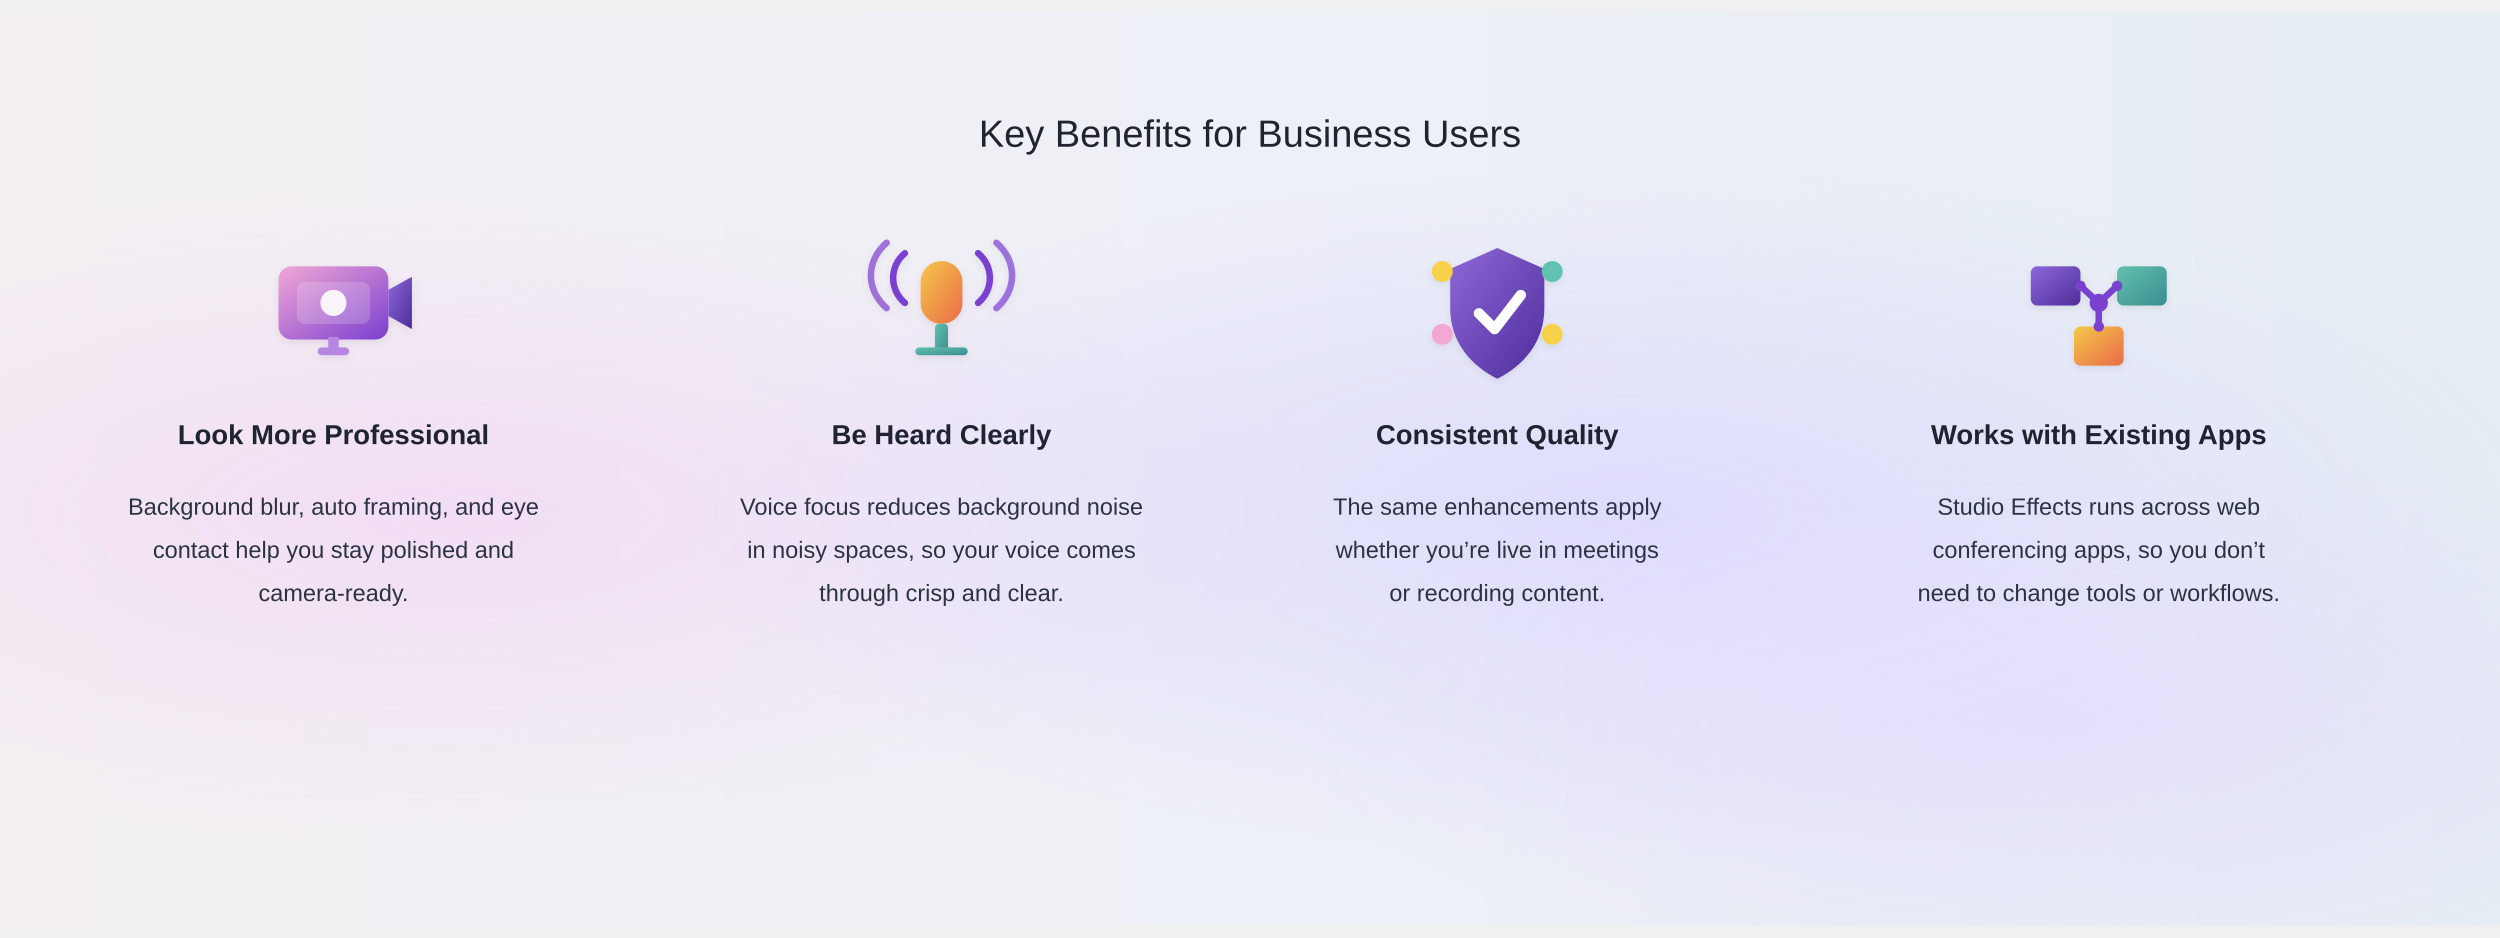
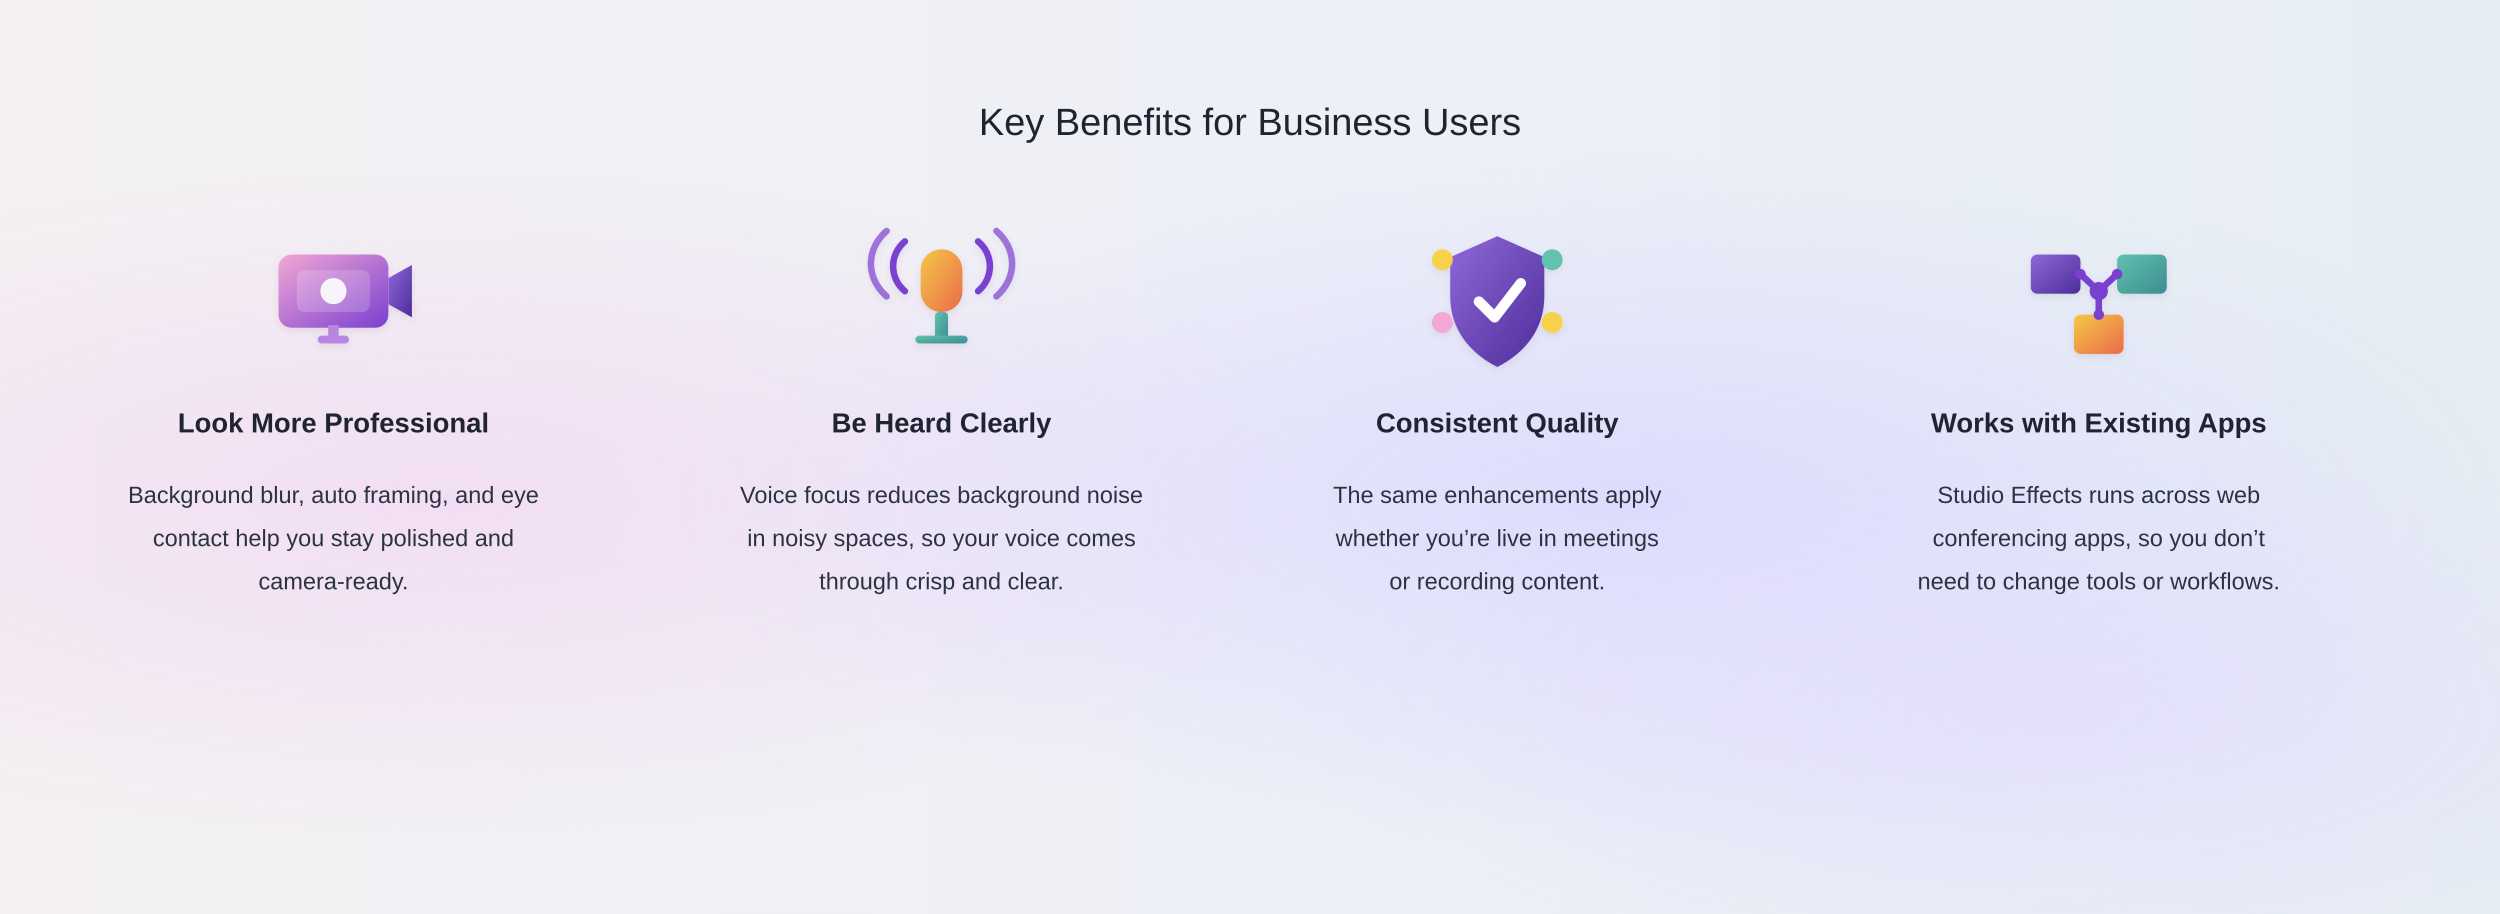
- <svg xmlns="http://www.w3.org/2000/svg" width="800" height="300" viewBox="0 0 1778 650" role="img" aria-labelledby="title desc">
+ <svg xmlns="http://www.w3.org/2000/svg" viewBox="0 0 1778 650" role="img" aria-labelledby="title desc">
  <defs>
    <linearGradient id="panelGrad" x1="0%" y1="50%" x2="100%" y2="50%">
      <stop offset="0%" stop-color="#F4F0F2" />
      <stop offset="50%" stop-color="#EEF0F7" />
      <stop offset="100%" stop-color="#E6EEF3" />
    </linearGradient>
    <radialGradient id="softGlow1" cx="18%" cy="55%" r="36%">
      <stop offset="0%" stop-color="#F2D8F4" stop-opacity="0.75" />
      <stop offset="100%" stop-color="#F2D8F4" stop-opacity="0" />
    </radialGradient>
    <radialGradient id="softGlow2" cx="65%" cy="55%" r="38%">
      <stop offset="0%" stop-color="#DAD7FF" stop-opacity="0.8" />
      <stop offset="100%" stop-color="#DAD7FF" stop-opacity="0" />
    </radialGradient>
    <radialGradient id="softGlow3" cx="82%" cy="78%" r="30%">
      <stop offset="0%" stop-color="#E2DBFF" stop-opacity="0.7" />
      <stop offset="100%" stop-color="#E2DBFF" stop-opacity="0" />
    </radialGradient>
    <linearGradient id="iconPink" x1="0" y1="0" x2="1" y2="1">
      <stop offset="0%" stop-color="#F2A7D5" />
      <stop offset="100%" stop-color="#7A3FD0" />
    </linearGradient>
    <linearGradient id="iconOrange" x1="0" y1="0" x2="1" y2="1">
      <stop offset="0%" stop-color="#F5C84B" />
      <stop offset="100%" stop-color="#EA6B47" />
    </linearGradient>
    <linearGradient id="iconTeal" x1="0" y1="0" x2="1" y2="1">
      <stop offset="0%" stop-color="#61C2AF" />
      <stop offset="100%" stop-color="#3C8C90" />
    </linearGradient>
    <linearGradient id="iconPurple" x1="0" y1="0" x2="1" y2="1">
      <stop offset="0%" stop-color="#8F68D9" />
      <stop offset="100%" stop-color="#4D2D9A" />
    </linearGradient>
    <pattern id="gridPurple" width="8" height="8" patternUnits="userSpaceOnUse">
      <rect width="8" height="8" fill="#6F50C2" opacity="0.18" />
      <path d="M8 0H0V8" fill="none" stroke="#4E319D" stroke-width="0.6" opacity="0.5" />
    </pattern>
    <filter id="shadow" x="-20%" y="-20%" width="140%" height="140%">
      <feDropShadow dx="0" dy="2" stdDeviation="3" flood-color="#000000" flood-opacity="0.08" />
    </filter>
  </defs>
  <style>
    .title { font-family: 'Segoe UI', Arial, sans-serif; font-size: 27px; font-weight: 400; fill: #1F2430; }
    .heading { font-family: 'Segoe UI', Arial, sans-serif; font-size: 21px; font-weight: 600; fill: #1F2430; }
    .body { font-family: 'Segoe UI', Arial, sans-serif; font-size: 18px; font-weight: 400; fill: #2C3340; }
  </style>
  <rect x="0" y="0" width="1778" height="650" fill="url(#panelGrad)" />
  <rect x="0" y="0" width="1778" height="650" fill="url(#softGlow1)" />
  <rect x="0" y="0" width="1778" height="650" fill="url(#softGlow2)" />
  <rect x="0" y="0" width="1778" height="650" fill="url(#softGlow3)" />
  <text x="889" y="96" text-anchor="middle" class="title">Key Benefits for Business Users</text>
  <g transform="translate(0,-18) scale(0.93)">
    <g transform="translate(255, 242)" filter="url(#shadow)">
      <rect x="-42" y="-28" width="84" height="56" rx="10" fill="url(#iconPink)" />
      <rect x="-28" y="-16" width="56" height="32" rx="6" fill="#FFFFFF" opacity="0.18" />
      <circle cx="0" cy="0" r="10" fill="#FFFFFF" opacity="0.9" />
      <path d="M42 -10 L60 -20 V20 L42 10 Z" fill="url(#iconPurple)" />
      <rect x="-12" y="34" width="24" height="6" rx="3" fill="#B786E3" />
      <rect x="-4" y="26" width="8" height="10" fill="#B786E3" />
    </g>
    <g transform="translate(720, 242)" filter="url(#shadow)">
      <rect x="-16" y="-32" width="32" height="48" rx="16" fill="url(#iconOrange)" />
      <rect x="-5" y="16" width="10" height="22" rx="3" fill="url(#iconTeal)" />
      <rect x="-20" y="34" width="40" height="6" rx="3" fill="url(#iconTeal)" />
      <path d="M-28 0 C-40 -10 -40 -28 -28 -38" fill="none" stroke="#7A3FD0" stroke-width="5" stroke-linecap="round" />
      <path d="M-42 4 C-58 -10 -58 -32 -42 -46" fill="none" stroke="#7A3FD0" stroke-width="5" stroke-linecap="round" opacity="0.7" />
      <path d="M28 0 C40 -10 40 -28 28 -38" fill="none" stroke="#7A3FD0" stroke-width="5" stroke-linecap="round" />
      <path d="M42 4 C58 -10 58 -32 42 -46" fill="none" stroke="#7A3FD0" stroke-width="5" stroke-linecap="round" opacity="0.7" />
    </g>
    <g transform="translate(1145, 242)" filter="url(#shadow)">
      <path d="M0 -42 L36 -26 V4 C36 30 20 48 0 58 C-20 48 -36 30 -36 4 V-26 Z" fill="url(#iconPurple)" />
      <path d="M-14 8 L-2 20 L18 -6" fill="none" stroke="#FFFFFF" stroke-width="8" stroke-linecap="round" stroke-linejoin="round" />
      <circle cx="-42" cy="-24" r="8" fill="#F6D14A" />
      <circle cx="42" cy="-24" r="8" fill="#61C2AF" />
      <circle cx="-42" cy="24" r="8" fill="#F2A7D5" />
      <circle cx="42" cy="24" r="8" fill="#F6D14A" />
    </g>
    <g transform="translate(1605, 242)" filter="url(#shadow)">
      <rect x="-52" y="-28" width="38" height="30" rx="5" fill="url(#iconPurple)" />
      <rect x="14" y="-28" width="38" height="30" rx="5" fill="url(#iconTeal)" />
      <rect x="-19" y="18" width="38" height="30" rx="5" fill="url(#iconOrange)" />
      <line x1="-14" y1="-13" x2="0" y2="0" stroke="#7A3FD0" stroke-width="5" stroke-linecap="round" />
      <line x1="14" y1="-13" x2="0" y2="0" stroke="#7A3FD0" stroke-width="5" stroke-linecap="round" />
      <line x1="0" y1="0" x2="0" y2="18" stroke="#7A3FD0" stroke-width="5" stroke-linecap="round" />
      <circle cx="0" cy="0" r="7" fill="#7A3FD0" />
      <circle cx="-14" cy="-13" r="4" fill="#7A3FD0" />
      <circle cx="14" cy="-13" r="4" fill="#7A3FD0" />
      <circle cx="0" cy="18" r="4" fill="#7A3FD0" />
    </g>
    <text x="255" y="350" text-anchor="middle" class="heading">Look More Professional</text>
    <text x="720" y="350" text-anchor="middle" class="heading">Be Heard Clearly</text>
    <text x="1145" y="350" text-anchor="middle" class="heading">Consistent Quality</text>
    <text x="1605" y="350" text-anchor="middle" class="heading">Works with Existing Apps</text>
    <text x="255" y="404" text-anchor="middle" class="body">Background blur, auto framing, and eye</text>
    <text x="255" y="437" text-anchor="middle" class="body">contact help you stay polished and</text>
    <text x="255" y="470" text-anchor="middle" class="body">camera-ready.</text>
    <text x="720" y="404" text-anchor="middle" class="body">Voice focus reduces background noise</text>
    <text x="720" y="437" text-anchor="middle" class="body">in noisy spaces, so your voice comes</text>
    <text x="720" y="470" text-anchor="middle" class="body">through crisp and clear.</text>
    <text x="1145" y="404" text-anchor="middle" class="body">The same enhancements apply</text>
    <text x="1145" y="437" text-anchor="middle" class="body">whether you’re live in meetings</text>
    <text x="1145" y="470" text-anchor="middle" class="body">or recording content.</text>
    <text x="1605" y="404" text-anchor="middle" class="body">Studio Effects runs across web</text>
    <text x="1605" y="437" text-anchor="middle" class="body">conferencing apps, so you don’t</text>
    <text x="1605" y="470" text-anchor="middle" class="body">need to change tools or workflows.</text>
  </g>
</svg>
